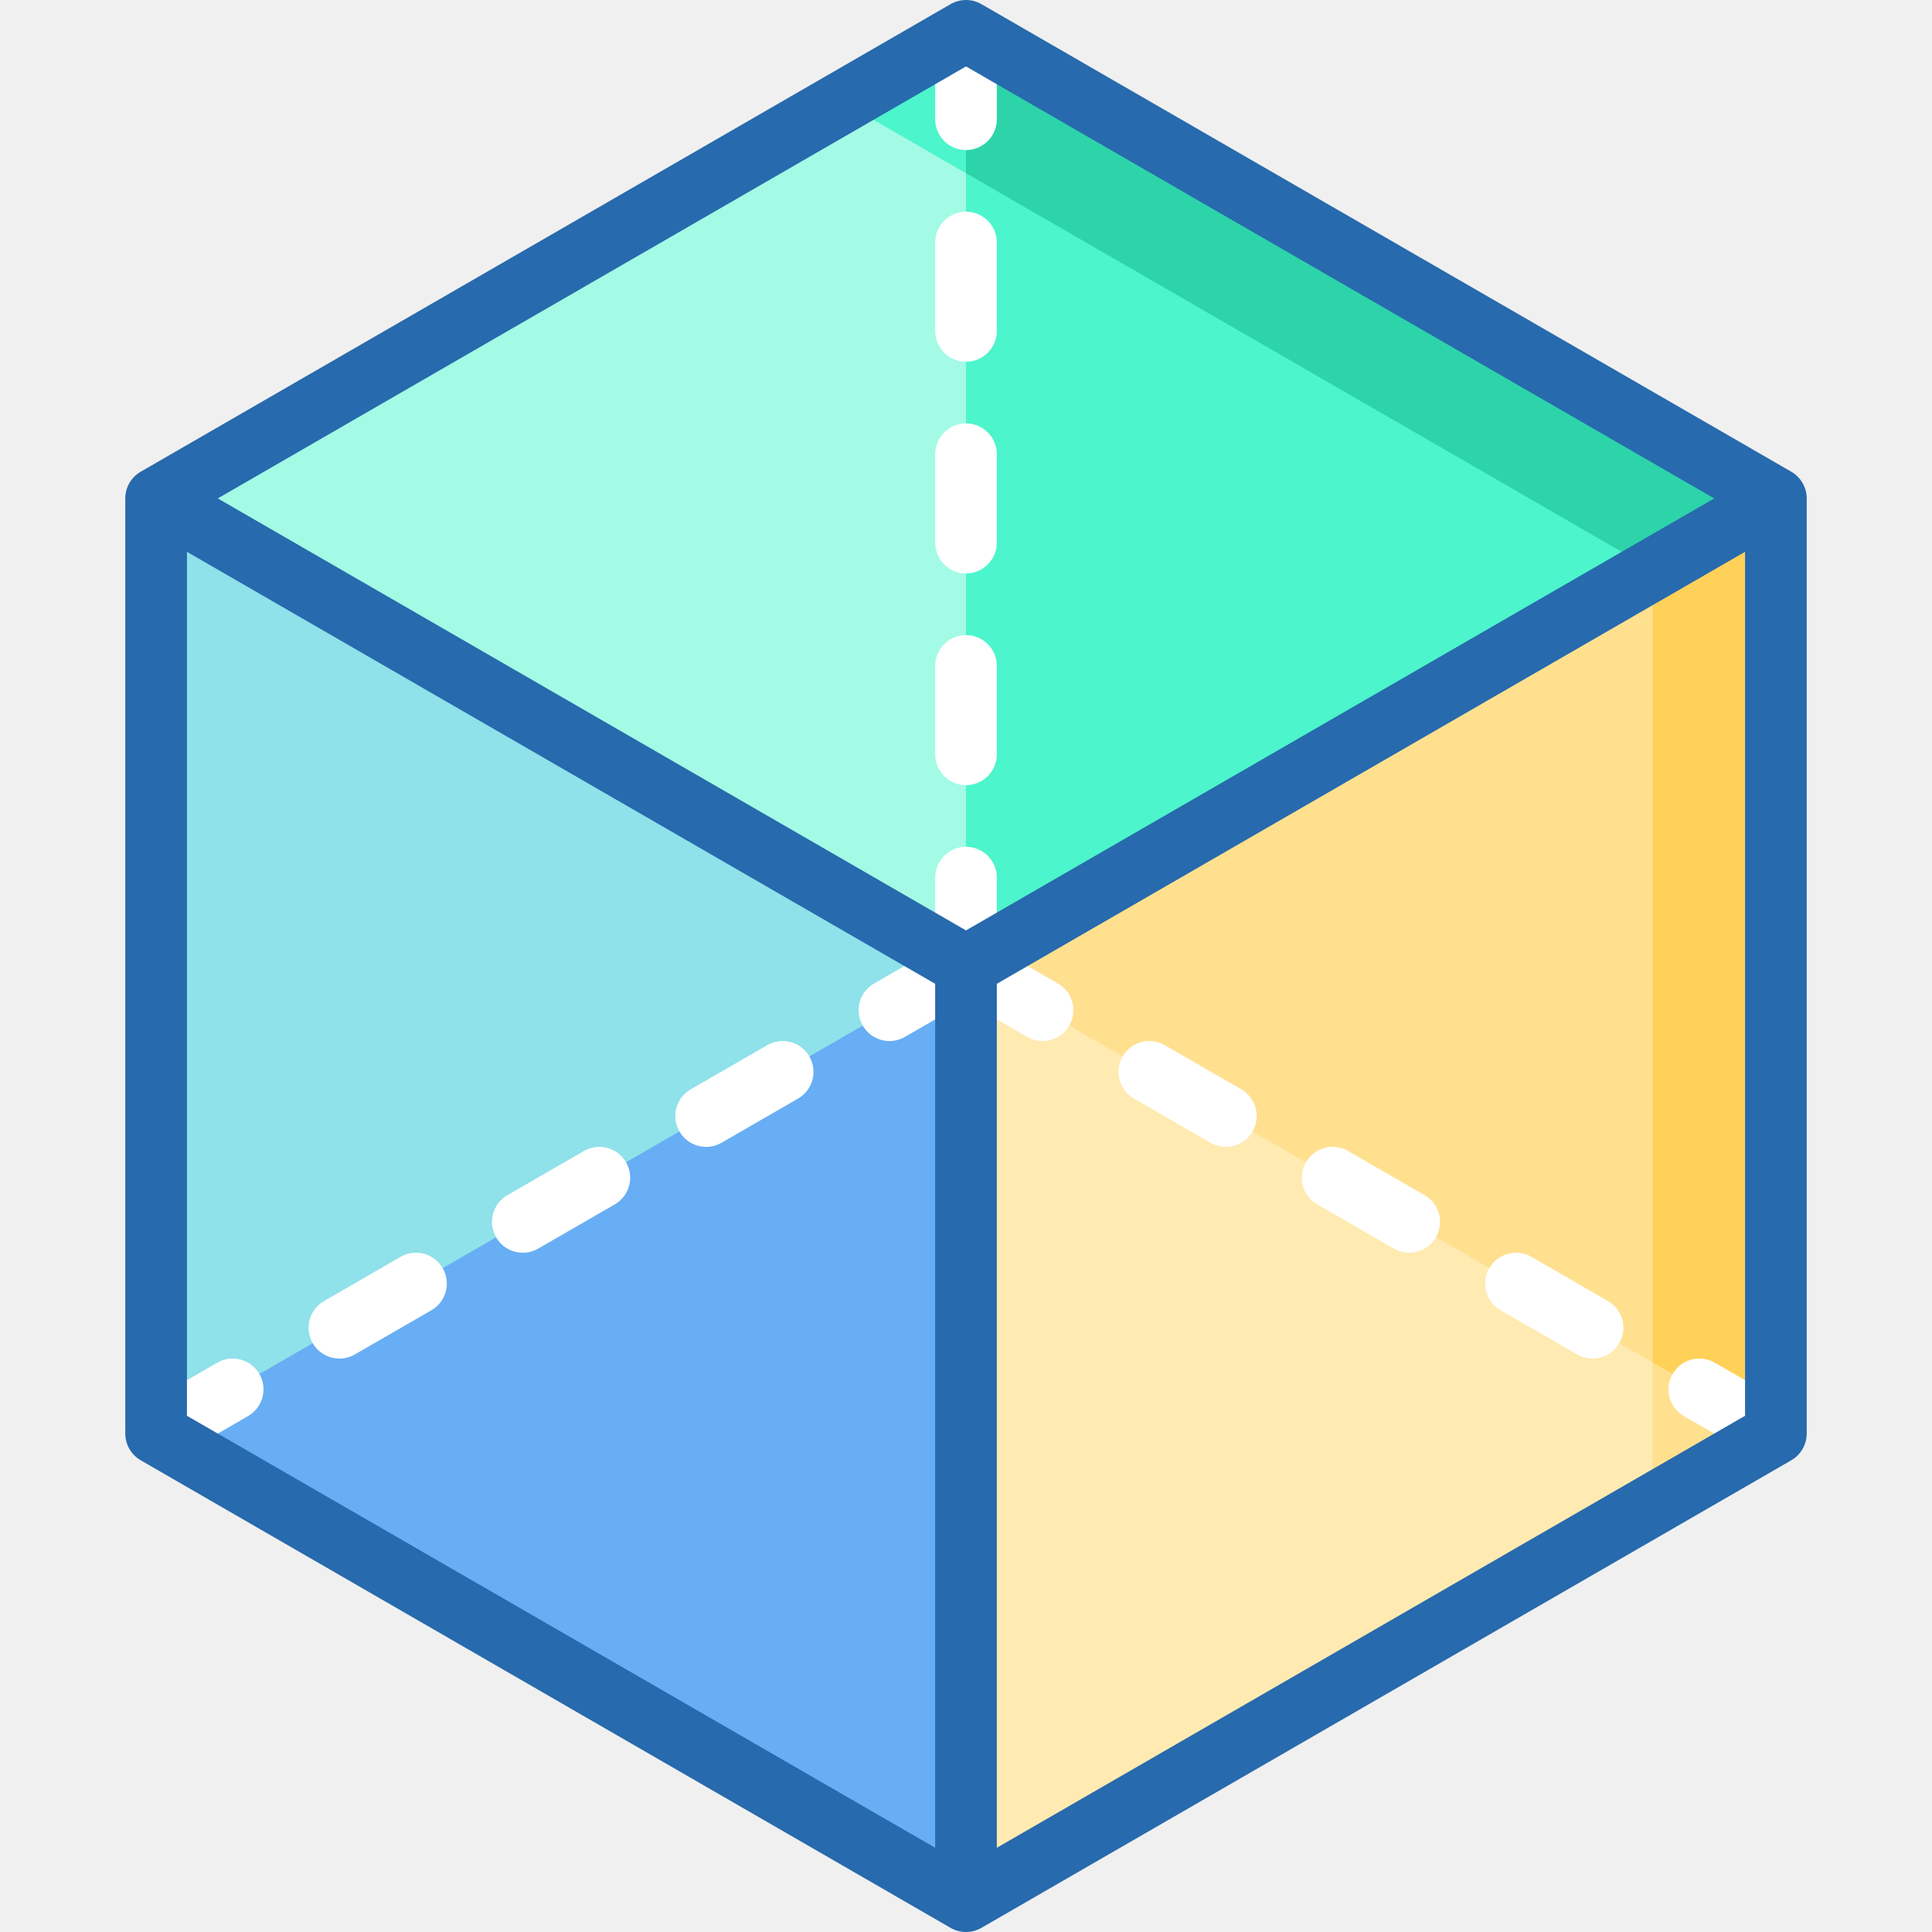
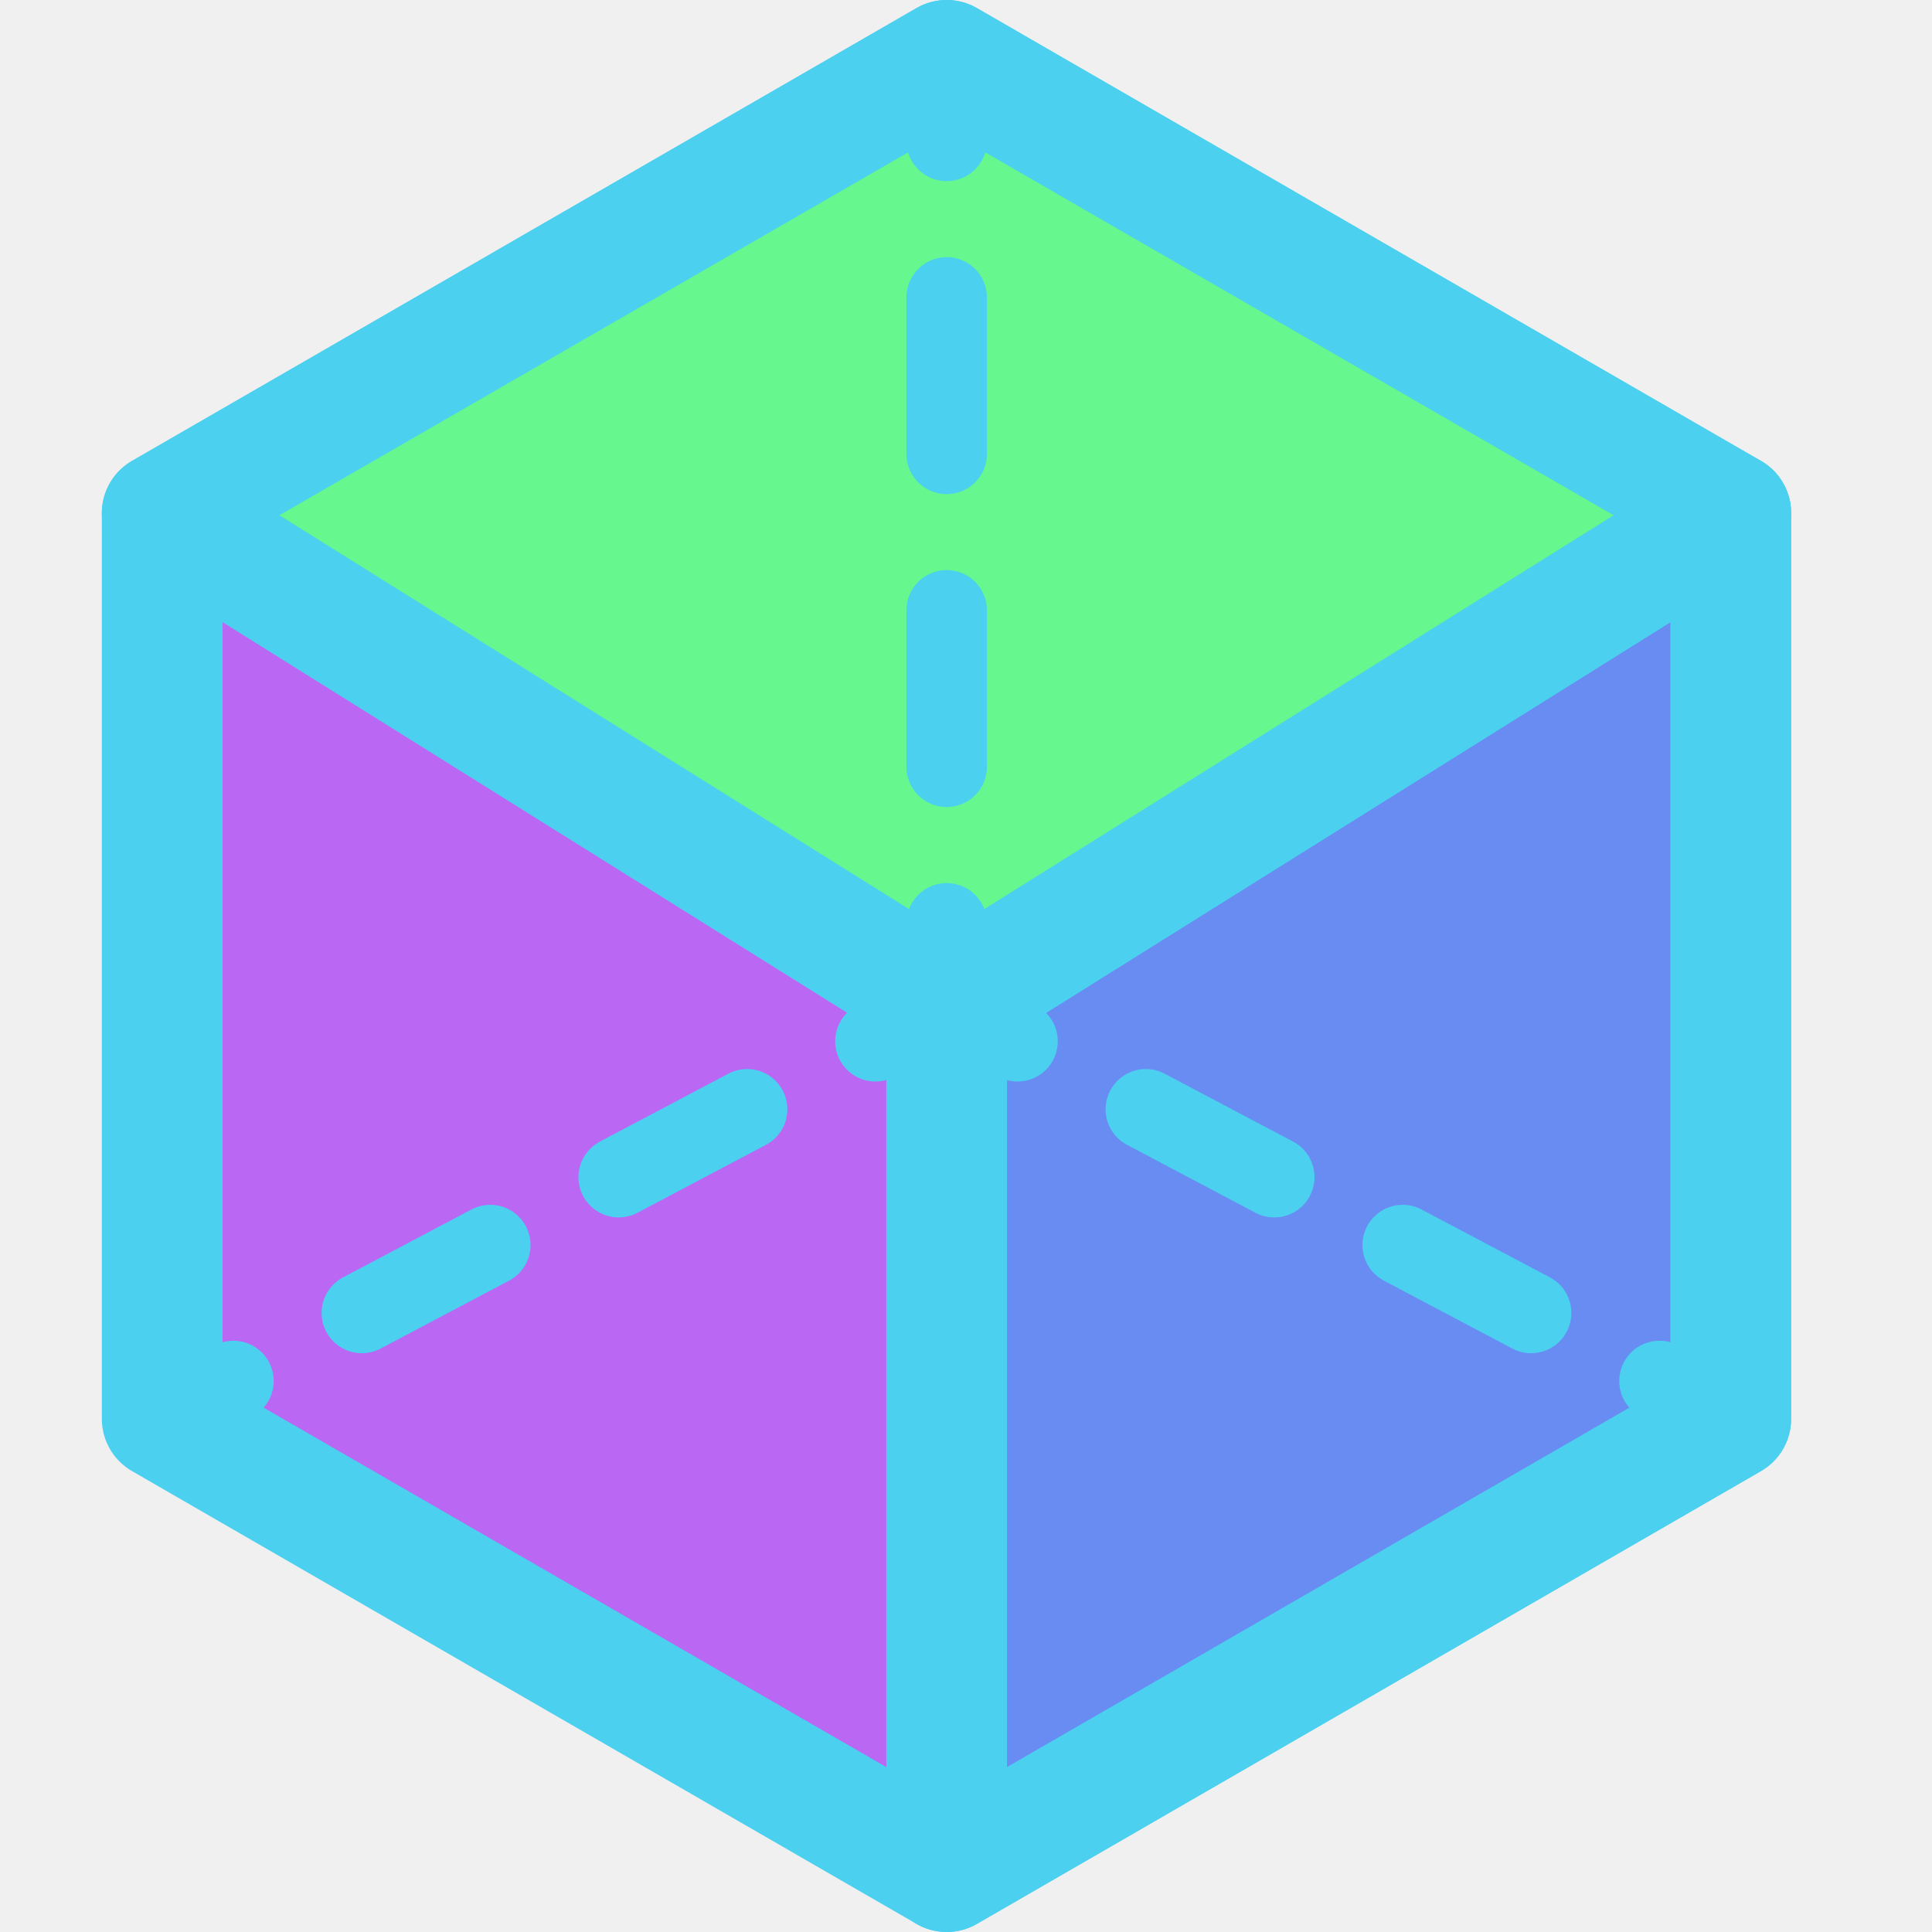
- <svg xmlns="http://www.w3.org/2000/svg" version="1.1" id="Layer_1" x="0px" y="0px" viewBox="0 0 512 512" style="enable-background:new 0 0 512 512;" xml:space="preserve">
-   <polygon style="fill:#2DD4AA;" points="470.626,132.082 437.945,205.418 223.319,78.583 256,8.167 " />
+ <svg xmlns="http://www.w3.org/2000/svg" version="1.1" id="Layer_1" x="0px" y="0px" viewBox="0 0 48 48" style="enable-background:new 0 0 48 48;" xml:space="preserve">
+   <style type="text/css">
+ 		.st0 {
+ 			fill: #BA67F4;
+ 			stroke: #4BD0EF;
+ 			stroke-width: 3;
+ 			stroke-linecap: round;
+ 			stroke-linejoin: round;
+ 			stroke-miterlimit: 10;
+ 		}
+ 
+ 		.st1 {
+ 			fill: #688CF2;
+ 			stroke: #4BD0EF;
+ 			stroke-width: 3;
+ 			stroke-linecap: round;
+ 			stroke-linejoin: round;
+ 			stroke-miterlimit: 10;
+ 		}
+ 
+ 		.st2 {
+ 			fill: #66F78E;
+ 			stroke: #4BD0EF;
+ 			stroke-width: 3;
+ 			stroke-linecap: round;
+ 			stroke-linejoin: round;
+ 			stroke-miterlimit: 10;
+ 		}
+ 
+ 		.st3 {
+ 			fill: none;
+ 			stroke: #4BD0EF;
+ 			stroke-width: 2;
+ 			stroke-linecap: round;
+ 			stroke-linejoin: round;
+ 		}
+ 
+ 		.st4 {
+ 			fill: none;
+ 			stroke: #4BD0EF;
+ 			stroke-width: 2;
+ 			stroke-linecap: round;
+ 			stroke-linejoin: round;
+ 			stroke-dasharray: 3.609, 3.609;
+ 		}
+ 
+ 		.st5 {
+ 			fill: none;
+ 			stroke: #4BD0EF;
+ 			stroke-width: 2;
+ 			stroke-linecap: round;
+ 			stroke-linejoin: round;
+ 			stroke-dasharray: 3.887, 3.887;
+ 		}
+ 	</style>
+   <polygon class="st0" points="43,35.25 43,12.75 23.52,1.5 4.03,12.75 4.03,35.25 23.52,46.5 " />
+   <polygon class="st1" points="43,35.25 43,12.75 23.52,24.94 23.52,46.5 " />
+   <polygon class="st2" points="43,12.75 23.52,1.5 4.03,12.75 23.52,24.94 " />
  <g>
-     <polygon style="fill:#4CF5CB;" points="256,8.167 256,78.583 223.319,27.035  " />
-     <polygon style="fill:#4CF5CB;" points="437.945,150.95 256,321.358 190.638,183.63 256,45.902  " />
+     <g>
+       <line class="st3" x1="4.03" y1="35.25" x2="5.8" y2="34.31" />
+       <line class="st4" x1="8.99" y1="32.62" x2="20.15" y2="26.72" />
+       <polyline class="st3" points="21.75,25.87 23.52,24.94 23.52,22.94   " />
+       <line class="st5" x1="23.52" y1="19.05" x2="23.52" y2="5.44" />
+       <line class="st3" x1="23.52" y1="3.5" x2="23.52" y2="1.5" />
+     </g>
  </g>
-   <polygon style="fill:#A3FBE5;" points="256,45.902 256,321.358 41.374,132.082 223.319,27.035 " />
-   <polygon style="fill:#68AEF4;" points="256,255.997 310.468,373.43 256,503.827 41.374,379.912 111.054,243.51 " />
-   <polygon style="fill:#8FE1EA;" points="256,255.997 41.374,379.912 41.374,132.082 " />
-   <polygon style="fill:#FFE08F;" points="470.626,379.912 437.945,398.779 396.549,284.789 " />
-   <polygon style="fill:#FFEAB2;" points="437.945,273.895 437.945,398.779 256,503.827 256,255.997 " />
-   <polygon style="fill:#FFD159;" points="470.626,132.082 470.626,379.912 437.945,361.044 416.158,255.997 437.945,150.95 " />
-   <polygon style="fill:#FFE08F;" points="437.945,150.95 437.945,361.044 256,255.997 " />
  <g>
-     <path style="fill:#FFFFFF;" d="M256,264.17c-4.513,0-8.17-3.658-8.17-8.17v-23.421c0-4.512,3.657-8.17,8.17-8.17   s8.17,3.658,8.17,8.17V256C264.17,260.512,260.513,264.17,256,264.17z" />
-     <path style="fill:#FFFFFF;" d="M256,208.068c-4.513,0-8.17-3.658-8.17-8.17v-23.421c0-4.512,3.657-8.17,8.17-8.17   s8.17,3.658,8.17,8.17v23.421C264.17,204.41,260.513,208.068,256,208.068z" />
-     <path style="fill:#FFFFFF;" d="M256,151.966c-4.513,0-8.17-3.658-8.17-8.17v-23.421c0-4.512,3.657-8.17,8.17-8.17   s8.17,3.658,8.17,8.17v23.421C264.17,148.308,260.513,151.966,256,151.966z" />
-     <path style="fill:#FFFFFF;" d="M256,95.864c-4.513,0-8.17-3.658-8.17-8.17V64.272c0-4.512,3.657-8.17,8.17-8.17   s8.17,3.658,8.17,8.17v23.421C264.17,92.206,260.513,95.864,256,95.864z" />
-     <path style="fill:#FFFFFF;" d="M256,39.762c-4.513,0-8.17-3.658-8.17-8.17V8.17c0-4.512,3.657-8.17,8.17-8.17s8.17,3.658,8.17,8.17   v23.421C264.17,36.104,260.513,39.762,256,39.762z" />
-     <path style="fill:#FFFFFF;" d="M276.276,275.883c-1.386,0-2.791-0.353-4.077-1.096l-20.284-11.711   c-3.908-2.256-5.246-7.253-2.99-11.16c2.255-3.909,7.251-5.247,11.161-2.99l20.284,11.711c3.908,2.256,5.246,7.253,2.99,11.161   C281.847,274.418,279.1,275.883,276.276,275.883z" />
-     <path style="fill:#FFFFFF;" d="M324.863,303.934c-1.386,0-2.791-0.353-4.077-1.096l-20.284-11.711   c-3.908-2.256-5.246-7.253-2.99-11.161c2.255-3.909,7.251-5.247,11.16-2.99l20.284,11.711c3.908,2.256,5.246,7.253,2.99,11.161   C330.433,302.468,327.687,303.934,324.863,303.934z" />
-     <path style="fill:#FFFFFF;" d="M373.447,331.985c-1.386,0-2.792-0.353-4.077-1.096l-20.283-11.711   c-3.908-2.256-5.246-7.253-2.99-11.161c2.255-3.909,7.254-5.247,11.16-2.99l20.283,11.711c3.908,2.256,5.246,7.253,2.99,11.16   C379.018,330.52,376.271,331.985,373.447,331.985z" />
-     <path style="fill:#FFFFFF;" d="M422.034,360.036c-1.386,0-2.792-0.353-4.077-1.096l-20.283-11.711   c-3.908-2.256-5.246-7.253-2.99-11.16c2.255-3.909,7.254-5.249,11.161-2.99l20.283,11.711c3.908,2.256,5.246,7.253,2.99,11.16   C427.604,358.571,424.858,360.036,422.034,360.036z" />
-     <path style="fill:#FFFFFF;" d="M470.62,388.086c-1.386,0-2.791-0.353-4.078-1.096l-20.283-11.711   c-3.908-2.256-5.246-7.253-2.99-11.16c2.254-3.908,7.251-5.247,11.161-2.99l20.283,11.711c3.908,2.256,5.246,7.253,2.99,11.161   C476.189,386.621,473.442,388.086,470.62,388.086z" />
-     <path style="fill:#FFFFFF;" d="M235.724,275.883c-2.824,0-5.569-1.465-7.083-4.086c-2.256-3.908-0.917-8.904,2.99-11.16   l20.284-11.711c3.906-2.256,8.903-0.917,11.161,2.99c2.256,3.908,0.917,8.904-2.99,11.161l-20.284,11.711   C238.515,275.53,237.109,275.883,235.724,275.883z" />
-     <path style="fill:#FFFFFF;" d="M187.137,303.934c-2.824,0-5.57-1.465-7.083-4.086c-2.256-3.908-0.917-8.904,2.99-11.161   l20.284-11.711c3.906-2.256,8.906-0.918,11.161,2.99c2.256,3.908,0.917,8.904-2.99,11.161l-20.284,11.711   C189.929,303.581,188.524,303.934,187.137,303.934z" />
-     <path style="fill:#FFFFFF;" d="M138.553,331.985c-2.824,0-5.569-1.465-7.083-4.086c-2.256-3.908-0.917-8.904,2.99-11.16   l20.283-11.711c3.906-2.256,8.903-0.918,11.16,2.99c2.256,3.908,0.917,8.904-2.99,11.161l-20.283,11.711   C141.344,331.632,139.938,331.985,138.553,331.985z" />
-     <path style="fill:#FFFFFF;" d="M89.966,360.036c-2.824,0-5.569-1.465-7.083-4.086c-2.256-3.908-0.917-8.904,2.99-11.16   l20.283-11.711c3.906-2.257,8.903-0.917,11.161,2.99c2.256,3.908,0.917,8.904-2.99,11.16L94.043,358.94   C92.757,359.683,91.352,360.036,89.966,360.036z" />
-     <path style="fill:#FFFFFF;" d="M41.38,388.086c-2.824,0-5.57-1.465-7.083-4.086c-2.256-3.908-0.917-8.904,2.99-11.161   l20.283-11.711c3.906-2.256,8.906-0.917,11.161,2.99c2.256,3.908,0.917,8.904-2.99,11.16L45.458,386.99   C44.173,387.733,42.767,388.086,41.38,388.086z" />
+     <g>
+       <line class="st3" x1="43" y1="35.25" x2="41.23" y2="34.31" />
+       <line class="st4" x1="38.04" y1="32.62" x2="26.88" y2="26.72" />
+       <line class="st3" x1="25.28" y1="25.87" x2="23.52" y2="24.94" />
+     </g>
  </g>
-   <path style="fill:#276AAD;" d="M474.712,125.01L260.085,1.095c-2.527-1.46-5.643-1.46-8.17,0L37.288,125.01  c-2.527,1.46-4.085,4.156-4.085,7.075v247.83c0,2.919,1.558,5.616,4.085,7.075l214.627,123.915c1.264,0.73,2.674,1.095,4.085,1.095  s2.821-0.365,4.085-1.095L474.712,386.99c2.527-1.46,4.085-4.156,4.085-7.075v-247.83  C478.797,129.166,477.24,126.469,474.712,125.01z M256,17.604l198.287,114.481L256,246.566L57.713,132.085L256,17.604z   M49.543,146.236L247.83,260.717v228.962L49.543,375.198V146.236z M264.17,489.679V260.717l198.287-114.481v228.962L264.17,489.679z  " />
-   <g>
- </g>
-   <g>
- </g>
-   <g>
- </g>
-   <g>
- </g>
-   <g>
- </g>
-   <g>
- </g>
-   <g>
- </g>
-   <g>
- </g>
-   <g>
- </g>
-   <g>
- </g>
-   <g>
- </g>
-   <g>
- </g>
-   <g>
- </g>
-   <g>
- </g>
-   <g>
- </g>
</svg>
